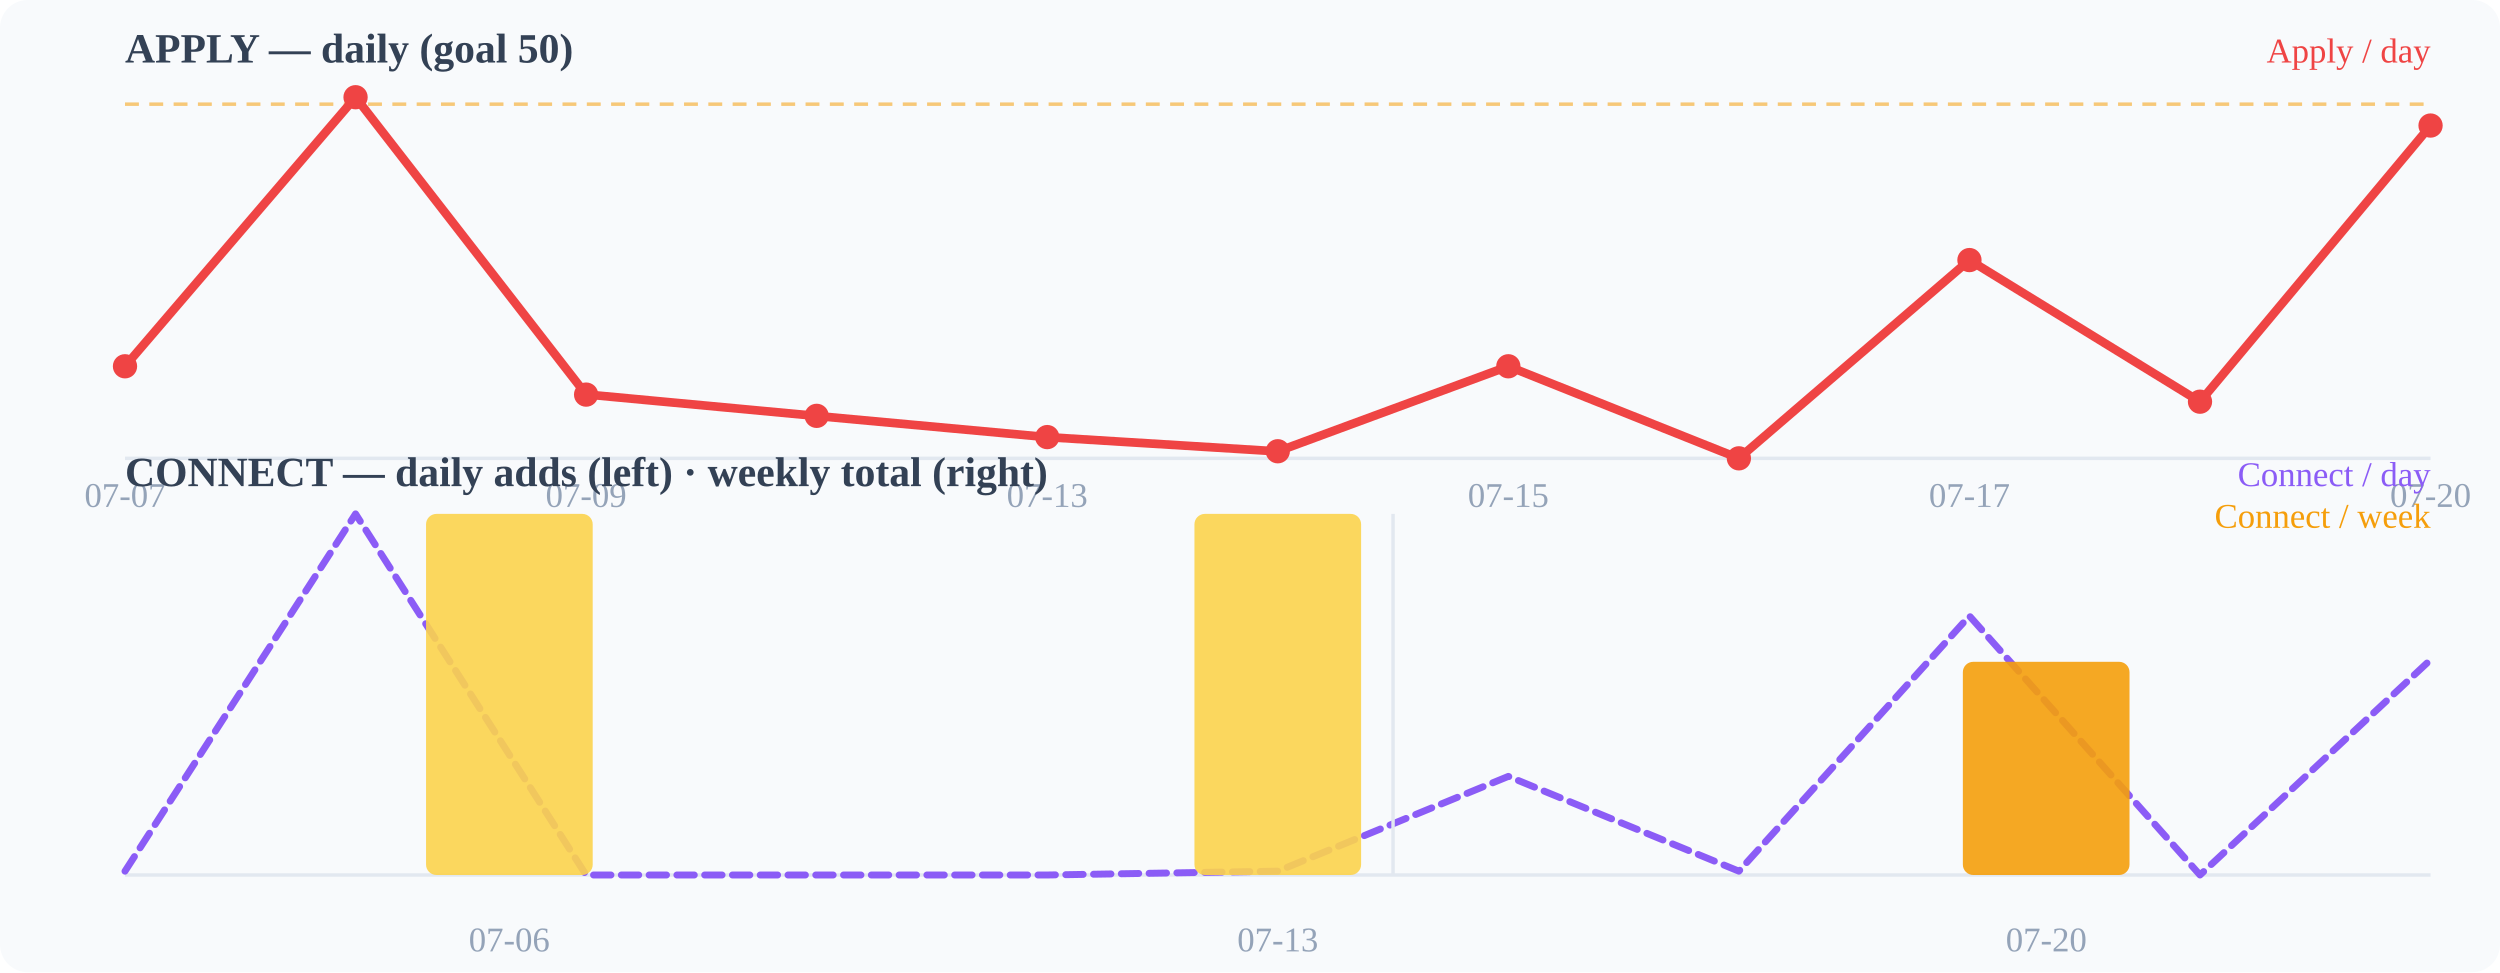
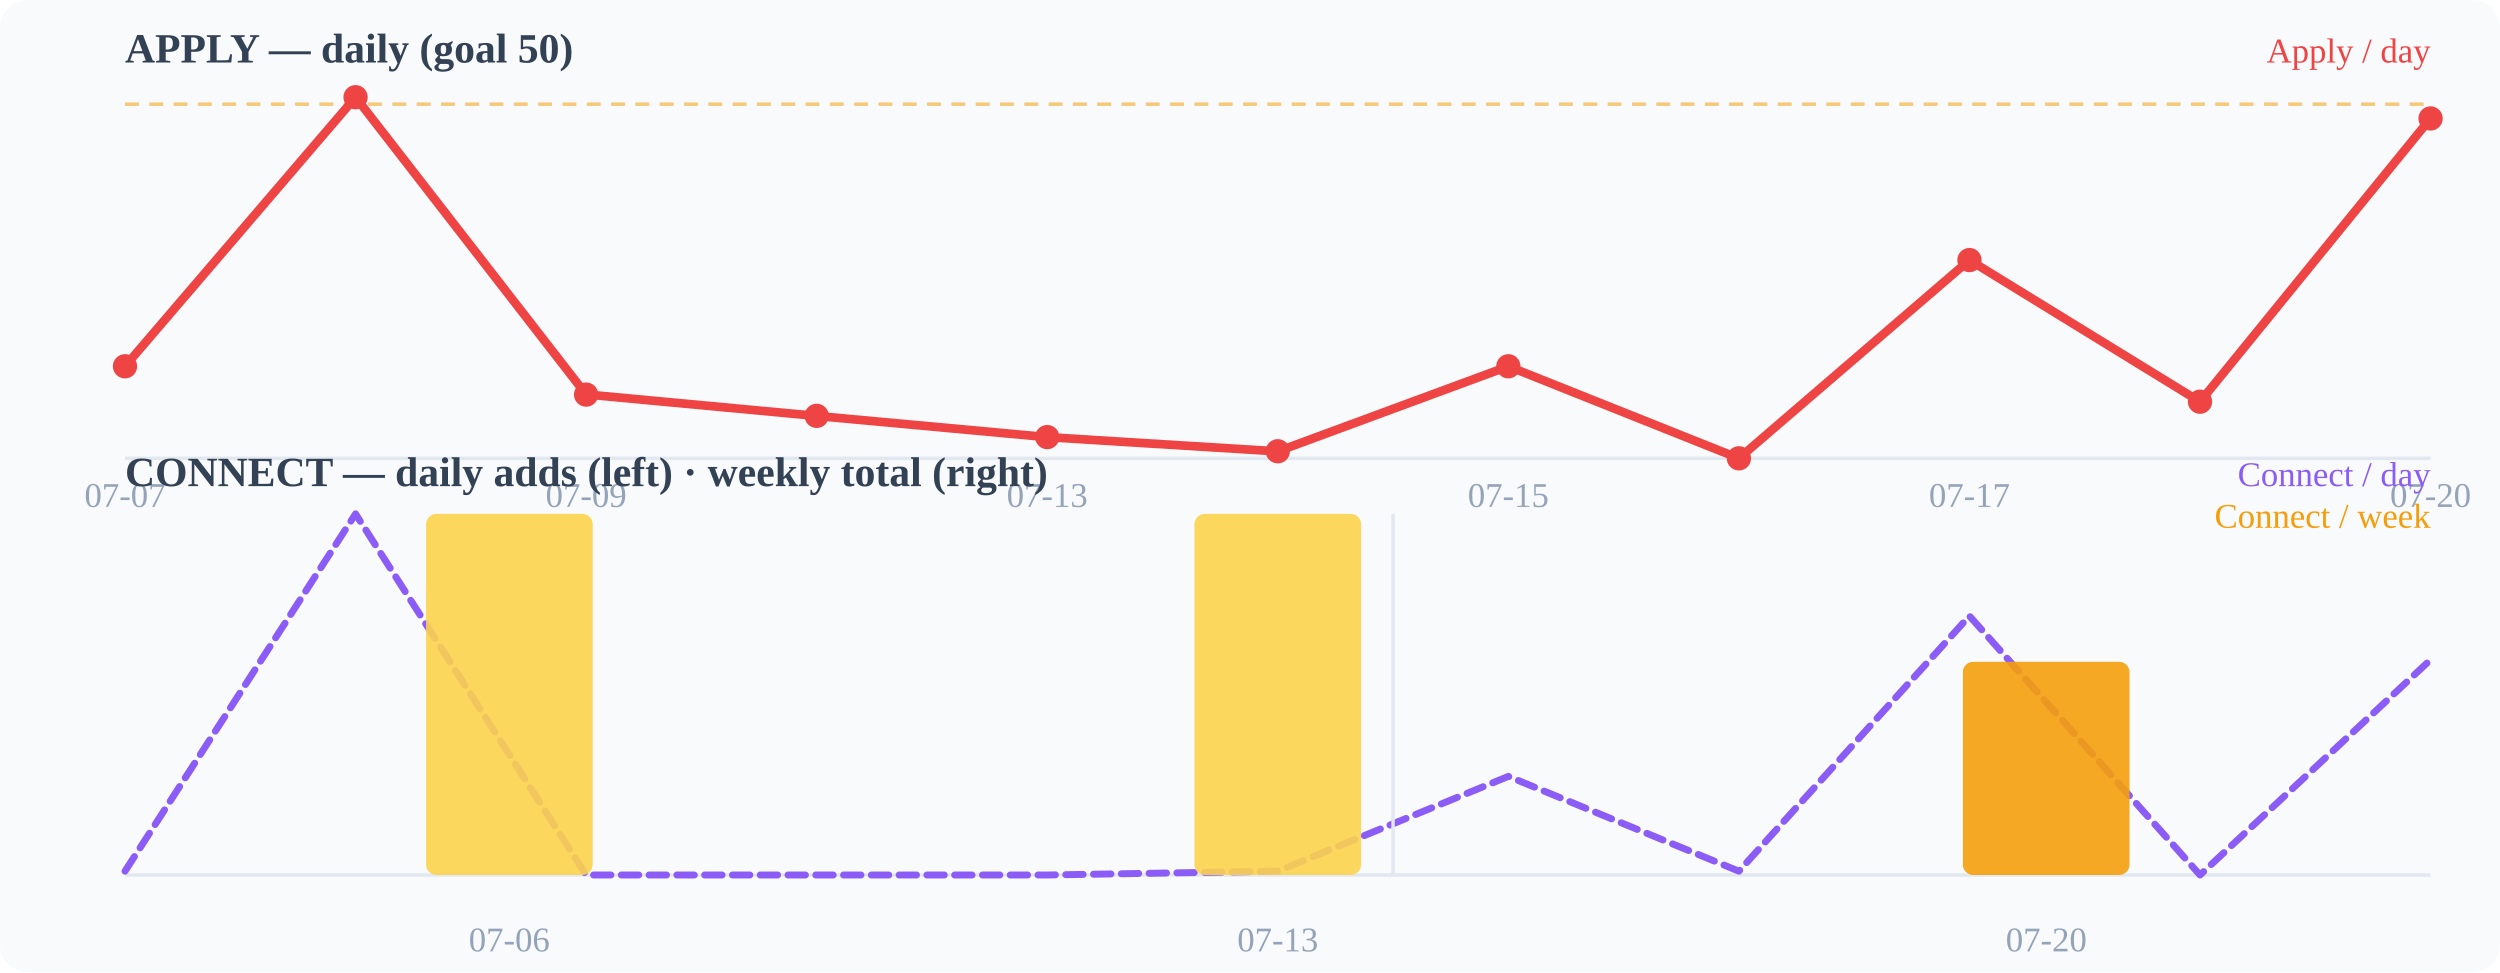
<svg xmlns="http://www.w3.org/2000/svg" width="720" height="280" viewBox="0 0 720 280">
  <rect width="720" height="280" fill="#f8fafc" rx="8" />
  <text x="36" y="18" font-size="12" font-weight="600" fill="#334155">APPLY — daily (goal 50)</text>
  <line x1="36" y1="132" x2="700" y2="132" stroke="#e2e8f0" stroke-width="1" />
  <line x1="36" y1="30.0" x2="700" y2="30.0" stroke="#f59e0b" stroke-width="1" stroke-dasharray="4 3" opacity="0.55" />
-   <polyline points="36.0,105.5 102.4,28.0 168.8,113.6 235.2,119.8 301.6,125.9 368.0,130.0 434.4,105.5 500.8,132.0 567.2,74.9 633.6,115.7 700.0,36.2" fill="none" stroke="#ef4444" stroke-width="2.5" stroke-linecap="round" stroke-linejoin="round" />
+   <polyline points="36.0,105.5 102.4,28.0 168.8,113.6 235.2,119.8 301.6,125.9 368.0,130.0 434.4,105.5 500.8,132.0 567.2,74.9 633.6,115.7 700.0,34.1" fill="none" stroke="#ef4444" stroke-width="2.5" stroke-linecap="round" stroke-linejoin="round" />
  <circle cx="36" cy="105.49" r="3.5" fill="#ef4444" />
  <circle cx="102.4" cy="28" r="3.5" fill="#ef4444" />
  <circle cx="168.8" cy="113.647" r="3.5" fill="#ef4444" />
  <circle cx="235.2" cy="119.765" r="3.5" fill="#ef4444" />
  <circle cx="301.6" cy="125.882" r="3.5" fill="#ef4444" />
  <circle cx="368" cy="129.961" r="3.5" fill="#ef4444" />
  <circle cx="434.4" cy="105.49" r="3.5" fill="#ef4444" />
  <circle cx="500.8" cy="132" r="3.5" fill="#ef4444" />
  <circle cx="567.2" cy="74.902" r="3.5" fill="#ef4444" />
  <circle cx="633.6" cy="115.686" r="3.5" fill="#ef4444" />
-   <circle cx="700" cy="36.157" r="3.5" fill="#ef4444" />
+   <circle cx="700" cy="34.118" r="3.5" fill="#ef4444" />
  <text x="36" y="146" font-size="10" fill="#94a3b8" text-anchor="middle">07-07</text>
  <text x="168.8" y="146" font-size="10" fill="#94a3b8" text-anchor="middle">07-09</text>
  <text x="301.6" y="146" font-size="10" fill="#94a3b8" text-anchor="middle">07-13</text>
  <text x="434.4" y="146" font-size="10" fill="#94a3b8" text-anchor="middle">07-15</text>
  <text x="567.2" y="146" font-size="10" fill="#94a3b8" text-anchor="middle">07-17</text>
  <text x="700" y="146" font-size="10" fill="#94a3b8" text-anchor="middle">07-20</text>
  <text x="36" y="140" font-size="12" font-weight="600" fill="#334155">CONNECT — daily adds (left) · weekly total (right)</text>
  <line x1="36" y1="252" x2="700" y2="252" stroke="#e2e8f0" stroke-width="1" />
  <polyline points="36.0,250.9 102.4,148.0 168.8,252.0 235.2,252.0 301.6,252.0 368.0,250.9 434.4,223.6 500.8,250.9 567.2,177.4 633.6,252.0 700.0,190.0" fill="none" stroke="#8b5cf6" stroke-width="2" stroke-linecap="round" stroke-linejoin="round" stroke-dasharray="5 3" />
  <rect x="122.7" y="148.0" width="48" height="104.0" rx="3" fill="#fcd34d" opacity="0.9" />
  <rect x="344.0" y="148.0" width="48" height="104.0" rx="3" fill="#fcd34d" opacity="0.9" />
  <rect x="565.3" y="190.6" width="48" height="61.4" rx="3" fill="#f59e0b" opacity="0.9" />
  <line x1="401.2" y1="148" x2="401.2" y2="252" stroke="#e2e8f0" stroke-width="1" />
  <text x="146.667" y="274" font-size="10" fill="#94a3b8" text-anchor="middle">07-06</text>
  <text x="368" y="274" font-size="10" fill="#94a3b8" text-anchor="middle">07-13</text>
  <text x="589.333" y="274" font-size="10" fill="#94a3b8" text-anchor="middle">07-20</text>
  <text x="700" y="18" font-size="10" fill="#ef4444" text-anchor="end">Apply / day</text>
  <text x="700" y="140" font-size="10" fill="#8b5cf6" text-anchor="end">Connect / day</text>
  <text x="700" y="152" font-size="10" fill="#f59e0b" text-anchor="end">Connect / week</text>
</svg>
